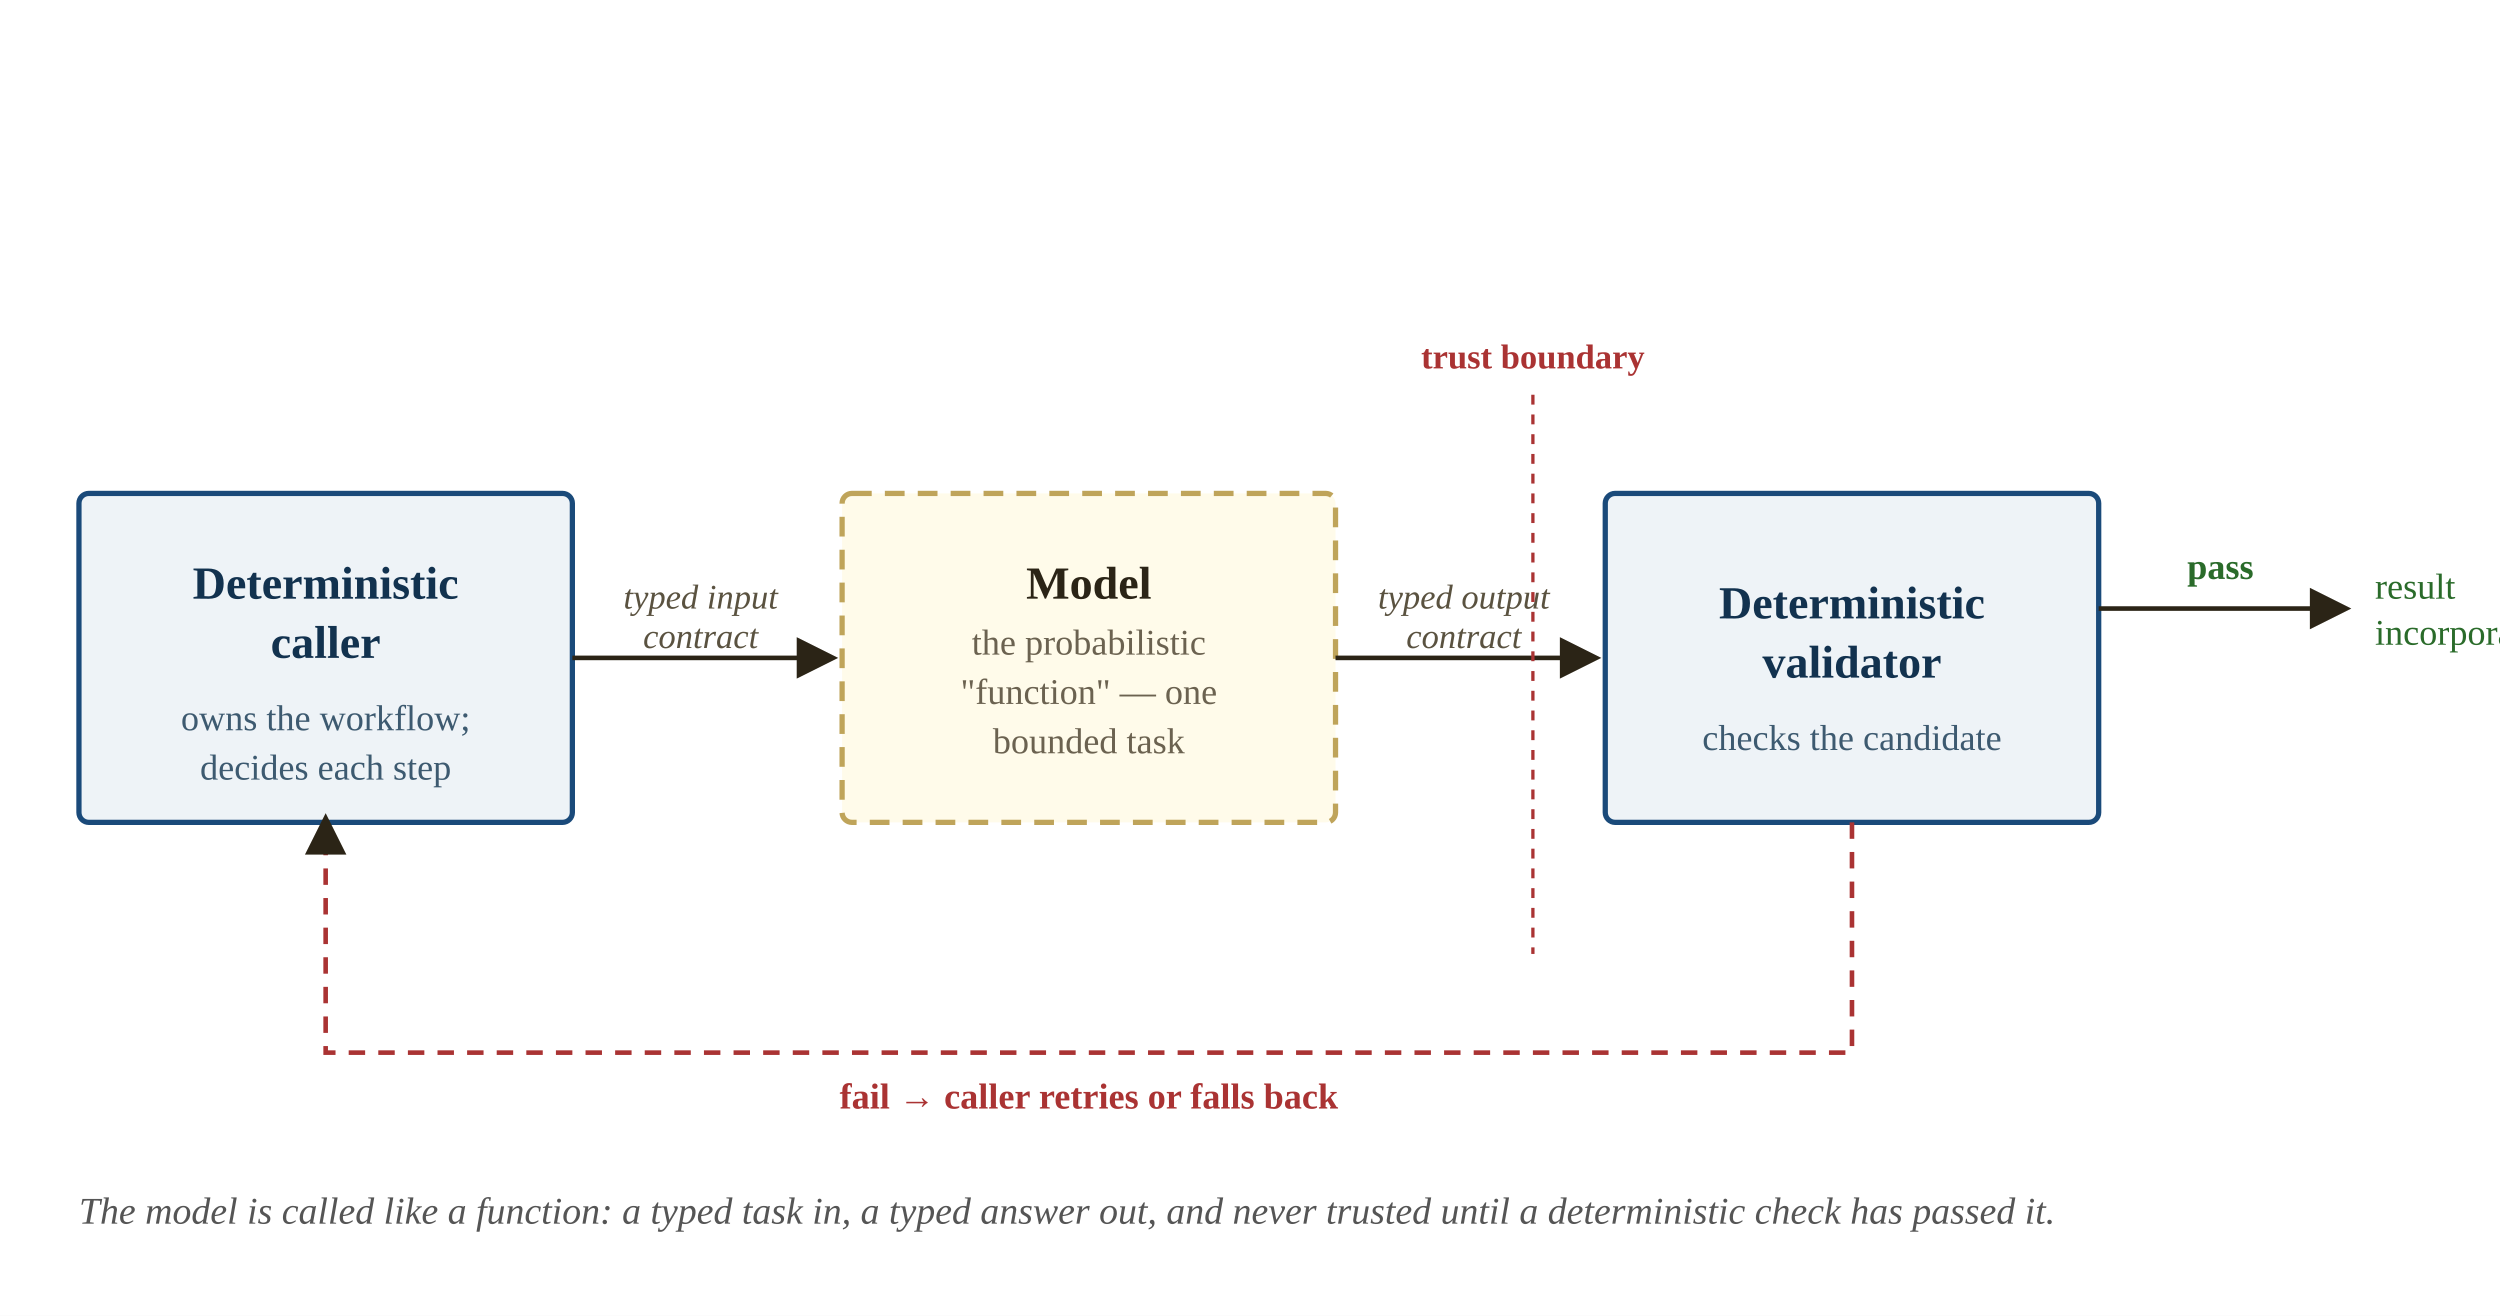
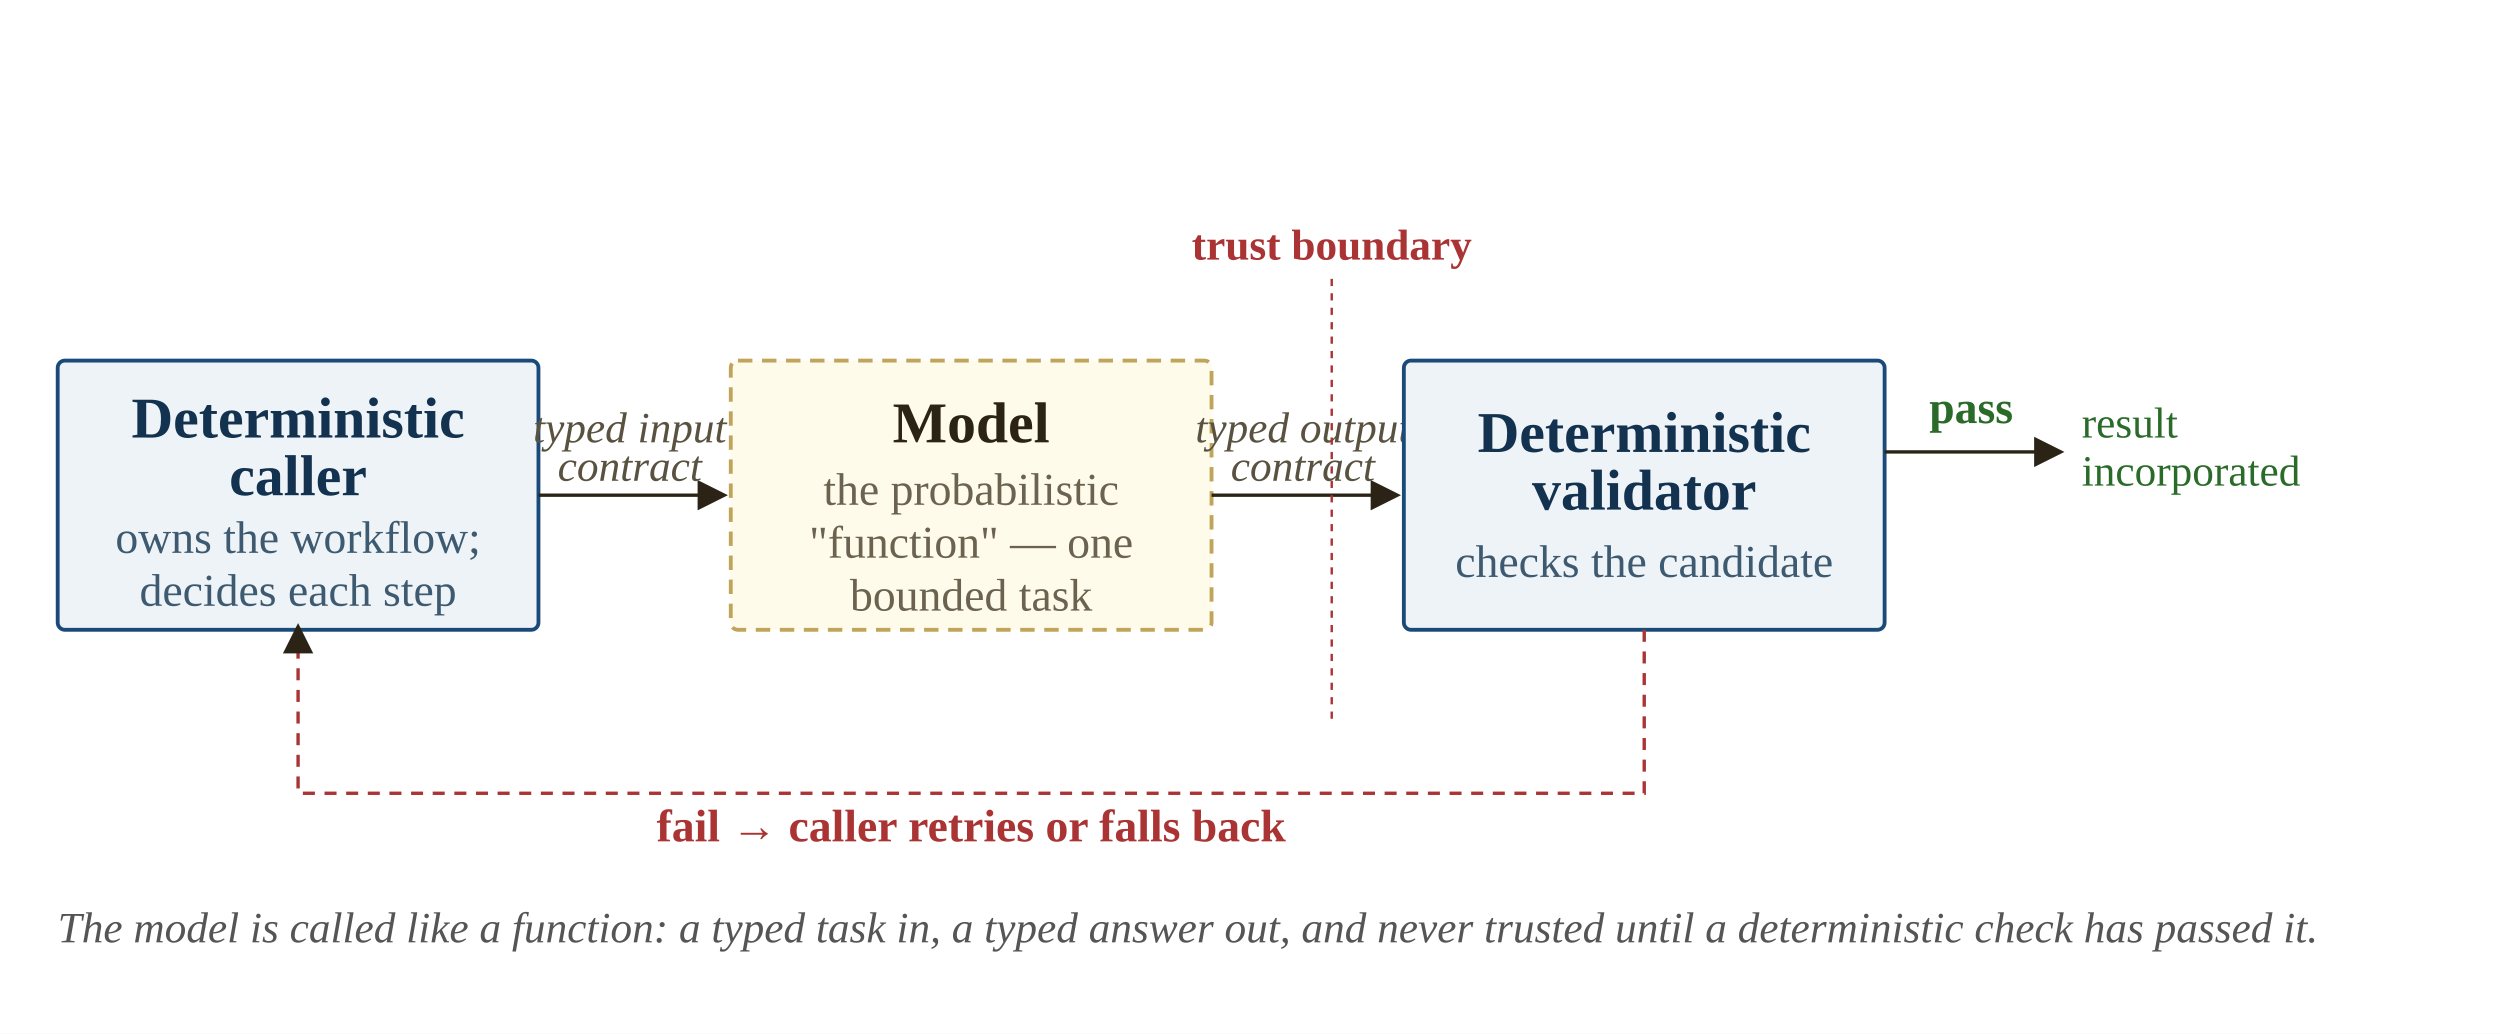
- <svg xmlns="http://www.w3.org/2000/svg" viewBox="0 0 760 400" width="760" height="400" role="group" aria-labelledby="lfc-title lfc-desc" font-family="Georgia, 'Times New Roman', serif">
-   <rect x="0" y="0" width="760" height="400" fill="#ffffff" />
+ <svg xmlns="http://www.w3.org/2000/svg" viewBox="0 0 1040 430" width="1040" height="430" role="group" aria-labelledby="lfc-title lfc-desc" font-family="Georgia, 'Times New Roman', serif">
+   <rect x="0" y="0" width="1040" height="430" fill="#ffffff" />
  <defs>
    <marker id="lfc-arrow" markerWidth="9" markerHeight="9" refX="7" refY="4.5" orient="auto">
      <path d="M0,0 L9,4.5 L0,9 z" fill="#2B2416" />
    </marker>
  </defs>
-   <rect x="24" y="150" width="150" height="100" rx="3" fill="#eef3f7" stroke="#1a4a7a" stroke-width="1.6" />
-   <text x="99" y="182" text-anchor="middle" font-size="14" font-weight="bold" fill="#12324f">Deterministic</text>
-   <text x="99" y="200" text-anchor="middle" font-size="14" font-weight="bold" fill="#12324f">caller</text>
-   <text x="99" y="222" text-anchor="middle" font-size="11" fill="#3d5a70">owns the workflow;</text>
-   <text x="99" y="237" text-anchor="middle" font-size="11" fill="#3d5a70">decides each step</text>
-   <line x1="174" y1="200" x2="252" y2="200" stroke="#2B2416" stroke-width="1.4" marker-end="url(#lfc-arrow)" />
-   <text x="213" y="185" text-anchor="middle" font-size="10.5" font-style="italic" fill="#5a5240">typed input</text>
-   <text x="213" y="197" text-anchor="middle" font-size="10.5" font-style="italic" fill="#5a5240">contract</text>
-   <rect x="256" y="150" width="150" height="100" rx="3" fill="#FFFBEA" stroke="#BFA45A" stroke-width="1.6" stroke-dasharray="6 4" />
-   <text x="331" y="182" text-anchor="middle" font-size="14" font-weight="bold" fill="#2B2416">Model</text>
-   <text x="331" y="199" text-anchor="middle" font-size="11" fill="#6b6250">the probabilistic</text>
-   <text x="331" y="214" text-anchor="middle" font-size="11" fill="#6b6250">"function" — one</text>
-   <text x="331" y="229" text-anchor="middle" font-size="11" fill="#6b6250">bounded task</text>
-   <line x1="406" y1="200" x2="484" y2="200" stroke="#2B2416" stroke-width="1.4" marker-end="url(#lfc-arrow)" />
-   <text x="445" y="185" text-anchor="middle" font-size="10.5" font-style="italic" fill="#5a5240">typed output</text>
-   <text x="445" y="197" text-anchor="middle" font-size="10.5" font-style="italic" fill="#5a5240">contract</text>
-   <rect x="488" y="150" width="150" height="100" rx="3" fill="#eef3f7" stroke="#1a4a7a" stroke-width="1.6" />
-   <text x="563" y="188" text-anchor="middle" font-size="14" font-weight="bold" fill="#12324f">Deterministic</text>
-   <text x="563" y="206" text-anchor="middle" font-size="14" font-weight="bold" fill="#12324f">validator</text>
-   <text x="563" y="228" text-anchor="middle" font-size="11" fill="#3d5a70">checks the candidate</text>
-   <line x1="466" y1="120" x2="466" y2="290" stroke="#a33" stroke-width="1" stroke-dasharray="3 3" />
-   <text x="466" y="112" text-anchor="middle" font-size="10.5" font-weight="bold" fill="#a33">trust boundary</text>
-   <line x1="638" y1="185" x2="712" y2="185" stroke="#2B2416" stroke-width="1.4" marker-end="url(#lfc-arrow)" />
-   <text x="675" y="176" text-anchor="middle" font-size="11" font-weight="bold" fill="#2a6b2a">pass</text>
-   <text x="722" y="182" text-anchor="start" font-size="11" fill="#2a6b2a">result</text>
-   <text x="722" y="196" text-anchor="start" font-size="11" fill="#2a6b2a">incorporated</text>
-   <path d="M563,250 L563,320 L99,320 L99,250" fill="none" stroke="#a33" stroke-width="1.4" stroke-dasharray="5 4" marker-end="url(#lfc-arrow)" />
-   <text x="331" y="337" text-anchor="middle" font-size="11" font-weight="bold" fill="#a33">fail → caller retries or falls back</text>
-   <text x="24" y="372" font-size="11.5" font-style="italic" fill="#555">The model is called like a function: a typed task in, a typed answer out, and never trusted until a deterministic check has passed it.</text>
+   <rect x="24" y="150" width="200" height="112" rx="3" fill="#eef3f7" stroke="#1a4a7a" stroke-width="1.6" />
+   <text x="124" y="182" text-anchor="middle" font-size="24" font-weight="bold" fill="#12324f">Deterministic</text>
+   <text x="124" y="206" text-anchor="middle" font-size="24" font-weight="bold" fill="#12324f">caller</text>
+   <text x="124" y="230" text-anchor="middle" font-size="19" fill="#3d5a70">owns the workflow;</text>
+   <text x="124" y="252" text-anchor="middle" font-size="19" fill="#3d5a70">decides each step</text>
+   <line x1="224" y1="206" x2="300" y2="206" stroke="#2B2416" stroke-width="1.4" marker-end="url(#lfc-arrow)" />
+   <text x="262" y="184" text-anchor="middle" font-size="18" font-style="italic" fill="#5a5240">typed input</text>
+   <text x="262" y="200" text-anchor="middle" font-size="18" font-style="italic" fill="#5a5240">contract</text>
+   <rect x="304" y="150" width="200" height="112" rx="3" fill="#FFFBEA" stroke="#BFA45A" stroke-width="1.6" stroke-dasharray="6 4" />
+   <text x="404" y="184" text-anchor="middle" font-size="24" font-weight="bold" fill="#2B2416">Model</text>
+   <text x="404" y="210" text-anchor="middle" font-size="19" fill="#6b6250">the probabilistic</text>
+   <text x="404" y="232" text-anchor="middle" font-size="19" fill="#6b6250">"function" — one</text>
+   <text x="404" y="254" text-anchor="middle" font-size="19" fill="#6b6250">bounded task</text>
+   <line x1="504" y1="206" x2="580" y2="206" stroke="#2B2416" stroke-width="1.4" marker-end="url(#lfc-arrow)" />
+   <text x="542" y="184" text-anchor="middle" font-size="18" font-style="italic" fill="#5a5240">typed output</text>
+   <text x="542" y="200" text-anchor="middle" font-size="18" font-style="italic" fill="#5a5240">contract</text>
+   <rect x="584" y="150" width="200" height="112" rx="3" fill="#eef3f7" stroke="#1a4a7a" stroke-width="1.6" />
+   <text x="684" y="188" text-anchor="middle" font-size="24" font-weight="bold" fill="#12324f">Deterministic</text>
+   <text x="684" y="212" text-anchor="middle" font-size="24" font-weight="bold" fill="#12324f">validator</text>
+   <text x="684" y="240" text-anchor="middle" font-size="19" fill="#3d5a70">checks the candidate</text>
+   <line x1="554" y1="116" x2="554" y2="300" stroke="#a33" stroke-width="1" stroke-dasharray="3 3" />
+   <text x="554" y="108" text-anchor="middle" font-size="18" font-weight="bold" fill="#a33">trust boundary</text>
+   <line x1="784" y1="188" x2="856" y2="188" stroke="#2B2416" stroke-width="1.4" marker-end="url(#lfc-arrow)" />
+   <text x="820" y="176" text-anchor="middle" font-size="19" font-weight="bold" fill="#2a6b2a">pass</text>
+   <text x="866" y="182" text-anchor="start" font-size="18" fill="#2a6b2a">result</text>
+   <text x="866" y="202" text-anchor="start" font-size="18" fill="#2a6b2a">incorporated</text>
+   <path d="M684,262 L684,330 L124,330 L124,262" fill="none" stroke="#a33" stroke-width="1.4" stroke-dasharray="5 4" marker-end="url(#lfc-arrow)" />
+   <text x="404" y="350" text-anchor="middle" font-size="19" font-weight="bold" fill="#a33">fail → caller retries or falls back</text>
+   <text x="24" y="392" font-size="18" font-style="italic" fill="#555">The model is called like a function: a typed task in, a typed answer out, and never trusted until a deterministic check has passed it.</text>
</svg>
